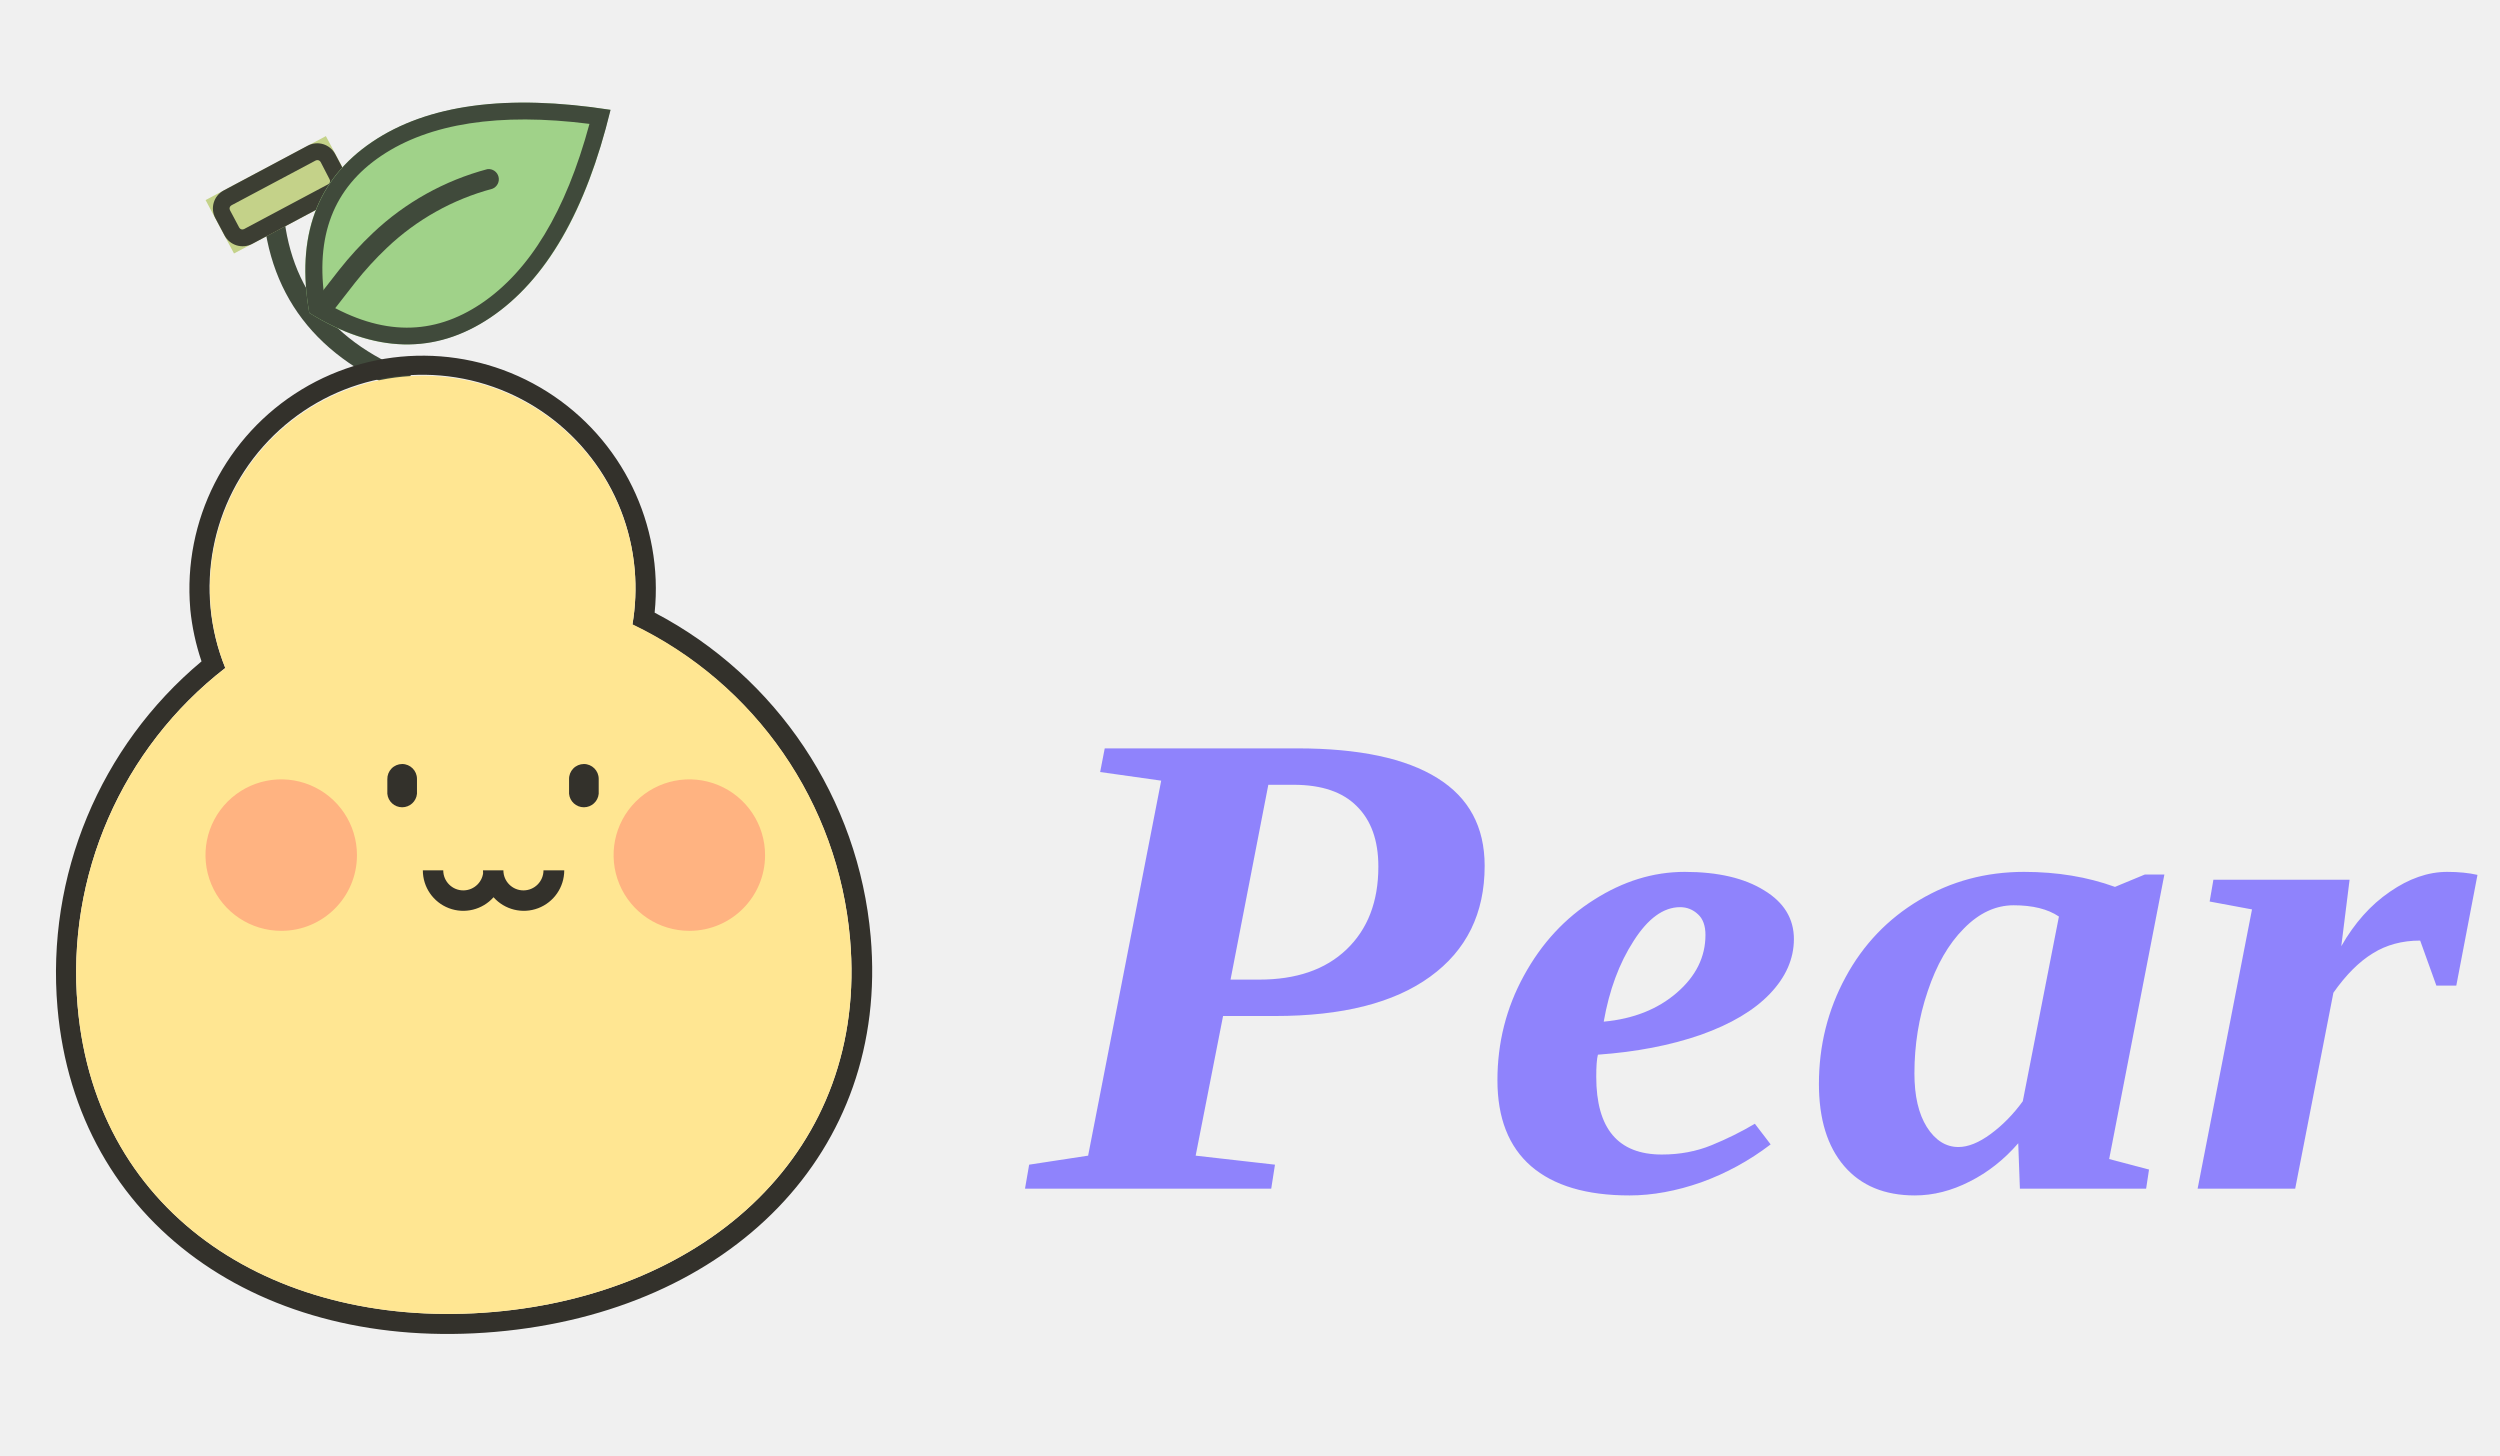
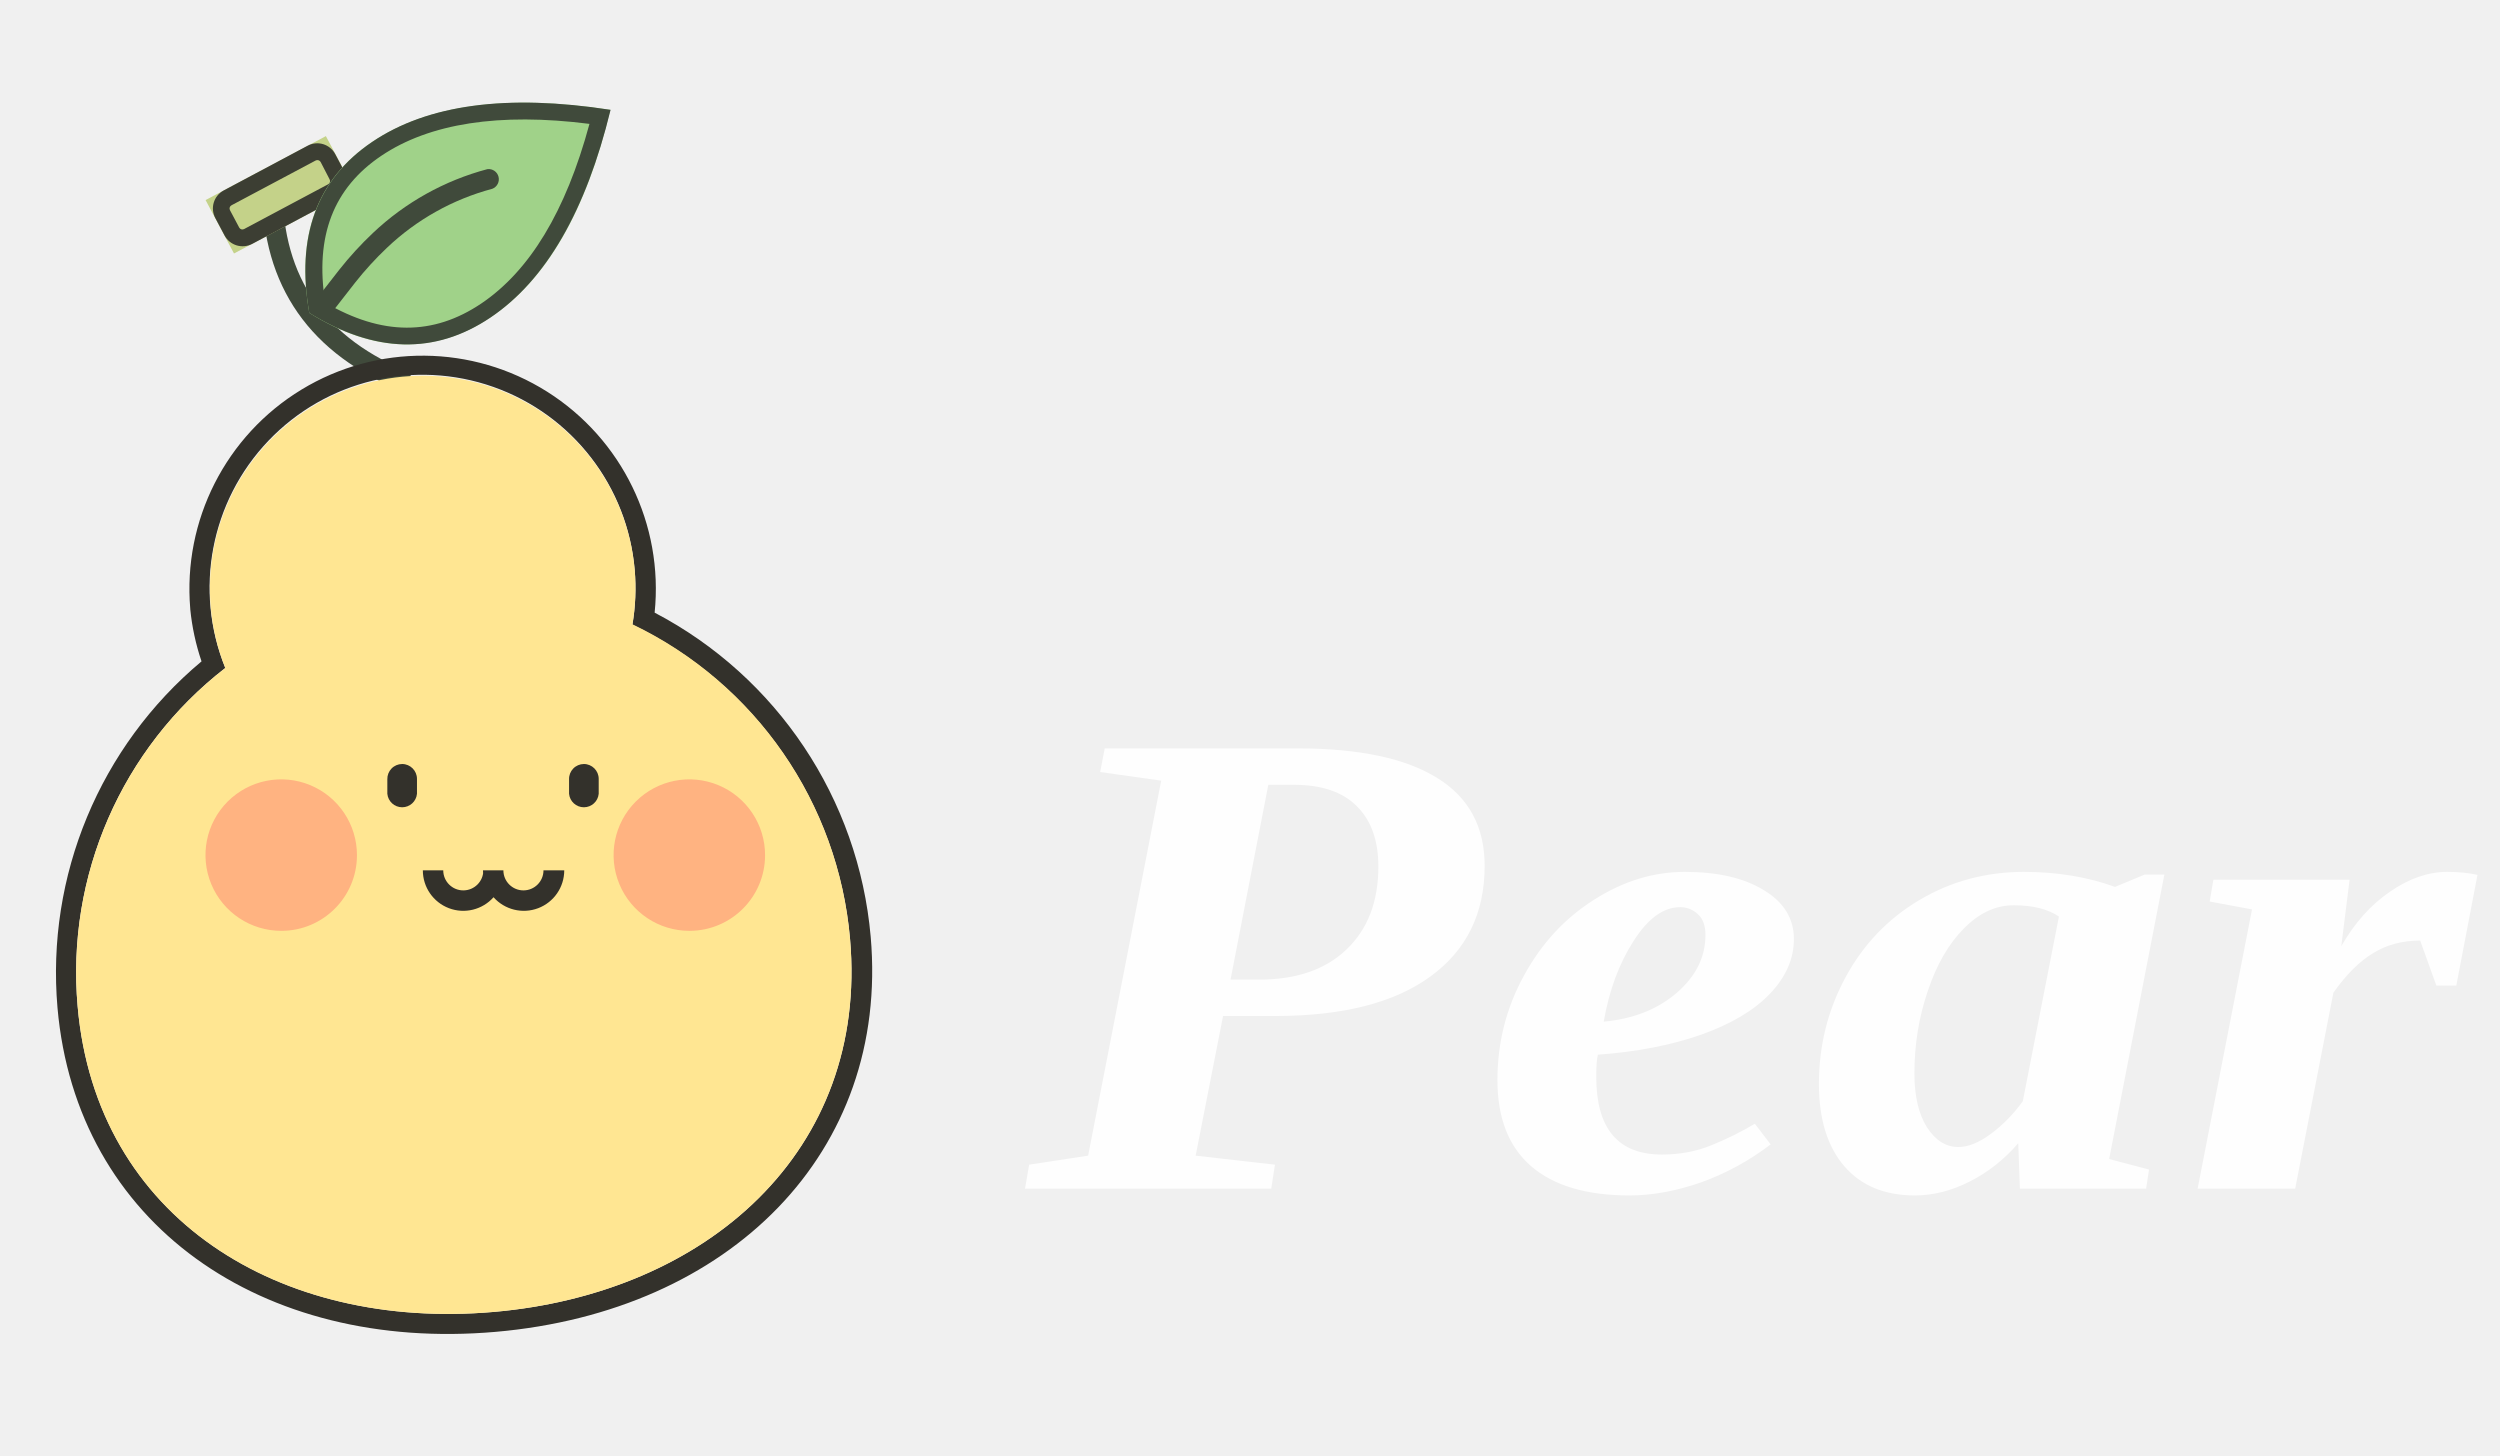
<svg xmlns="http://www.w3.org/2000/svg" width="268" height="156">
  <g>
-     <text style="cursor: move;" stroke-width="0" opacity="0.92" font-weight="bold" fill="#877AFD" x="348.082" y="265.304" id="svg_logo" font-size="28" font-family="'Times New Roman'" text-anchor="start" xml:space="preserve" stroke="#000" transform="matrix(2.84881 0 0 2.57533 -881.695 -555.82)" font-style="italic">Pear</text>
+     <text style="cursor: move;" stroke-width="0" opacity="0.92" font-weight="bold" fill="#FFF" x="348.082" y="265.304" id="svg_logo" font-size="28" font-family="'Times New Roman'" text-anchor="start" xml:space="preserve" stroke="#000" transform="matrix(2.84881 0 0 2.57533 -881.695 -555.82)" font-style="italic">Pear</text>
    <g id="svg_1" stroke="null">
      <path id="svg_2" d="m44.121,40.005l-0.798,2.007c-10.101,-4.002 -15.222,-11.336 -15.222,-21.81l2.187,0c0,9.599 4.568,16.135 13.832,19.803l0,-0z" fill="#404A3B" p-id="19631" stroke="null" />
      <path id="svg_3" d="m22.039,21.447l12.895,-6.856l3.045,5.726l-12.895,6.856l-3.045,-5.726l0,0z" fill="#C4D289" p-id="19632" stroke="null" />
      <path id="svg_4" d="m24.82,22.004a0.386,0.386 0 0 0 -0.167,0.528l0.991,1.866a0.386,0.386 0 0 0 0.528,0.154l9.007,-4.799a0.386,0.386 0 0 0 0.154,-0.528l-0.965,-1.866a0.399,0.399 0 0 0 -0.528,-0.154l-9.02,4.799l-0,0zm-0.849,-1.583l9.007,-4.799a2.175,2.175 0 0 1 2.959,0.901l0.991,1.866a2.187,2.187 0 0 1 -0.888,2.959l-9.007,4.799a2.2,2.2 0 0 1 -2.959,-0.901l-0.991,-1.866a2.187,2.187 0 0 1 0.888,-2.959l0,0z" fill="#3C3E33" p-id="19633" stroke="null" />
      <path id="svg_5" d="m33.158,33.546q-2.187,-12.34 6.742,-18.336t25.529,-3.436q-3.86,16.251 -12.867,22.26t-19.404,-0.489z" fill="#A0D289" p-id="19634" stroke="null" />
      <path id="svg_6" d="m51.584,32.542c-5.147,3.461 -10.628,3.461 -16.727,-0.103c-1.119,-7.154 0.901,-12.301 6.035,-15.749s12.597,-4.645 22.299,-3.41c-2.548,9.432 -6.434,15.775 -11.606,19.262l0,0zm-18.426,1.004q10.525,6.498 19.429,0.489t12.867,-22.26q-16.65,-2.586 -25.554,3.436t-6.742,18.336z" fill="#404A3B" p-id="19635" stroke="null" />
      <path id="svg_7" d="m24.151,71.607a41.291,41.291 0 0 0 -15.827,36.286c1.994,22.762 21.72,34.741 44.585,32.747s40.21,-17.229 38.216,-39.991a41.329,41.329 0 0 0 -23.328,-33.673a23.315,23.315 0 0 0 0.244,-5.855a22.826,22.826 0 1 0 -43.89,10.487l0,0zm-3.757,-6.369a25.001,25.001 0 1 1 49.783,0.437a43.504,43.504 0 0 1 23.161,34.741c2.02,23.161 -15.119,40.171 -40.21,42.359s-44.932,-11.58 -46.965,-34.741a43.504,43.504 0 0 1 15.441,-37.135a25.168,25.168 0 0 1 -1.21,-5.61l0,-0.051z" fill="#33312B" p-id="19636" stroke="null" />
      <path id="svg_8" d="m24.151,71.607a22.814,22.814 0 1 1 43.89,-10.538a23.315,23.315 0 0 1 -0.244,5.855a41.329,41.329 0 0 1 23.328,33.725c1.994,22.762 -15.351,37.997 -38.216,39.991s-42.603,-9.985 -44.585,-32.747a41.291,41.291 0 0 1 15.827,-36.286l0,0l0,-0z" fill="#FFE692" p-id="19637" stroke="null" />
      <path id="svg_9" d="m30.16,99.786a8.119,8.119 0 1 1 8.106,-8.106a8.106,8.106 0 0 1 -8.106,8.106zm43.749,0a8.119,8.119 0 1 1 8.106,-8.106a8.106,8.106 0 0 1 -8.055,8.106l-0.051,0z" fill="#FFB381" p-id="19638" stroke="null" />
      <path id="svg_10" d="m43.104,81.901a1.596,1.596 0 0 1 1.596,1.596l0,1.596a1.596,1.596 0 0 1 -3.178,0l0,-1.557a1.596,1.596 0 0 1 1.583,-1.634l0,0zm19.481,0a1.596,1.596 0 0 1 1.596,1.596l0,1.596a1.596,1.596 0 0 1 -3.178,0l0,-1.557a1.596,1.596 0 0 1 1.583,-1.634l0,0zm-8.621,11.4a4.323,4.323 0 0 1 -1.094,2.882a4.323,4.323 0 0 1 -1.094,-2.882l2.187,0a2.149,2.149 0 0 0 4.298,0l2.226,0a4.336,4.336 0 0 1 -7.579,2.882a4.336,4.336 0 0 1 -7.579,-2.882l2.187,0a2.149,2.149 0 0 0 4.298,0l2.149,0l-0,0z" fill="#33312B" p-id="19639" stroke="null" />
      <path id="svg_11" d="m35.809,33.198a1.096,1.096 0 1 1 -1.686,-1.403c0.296,-0.347 1.789,-2.316 2.239,-2.869a36.813,36.813 0 0 1 3.616,-3.95a28.501,28.501 0 0 1 12.275,-6.845a1.094,1.094 0 0 1 0.515,2.11a26.185,26.185 0 0 0 -11.297,6.331a35.14,35.14 0 0 0 -3.397,3.719c-0.425,0.528 -1.943,2.509 -2.265,2.908l-0,0z" fill="#404A3B" p-id="19640" stroke="null" />
    </g>
  </g>
</svg>
